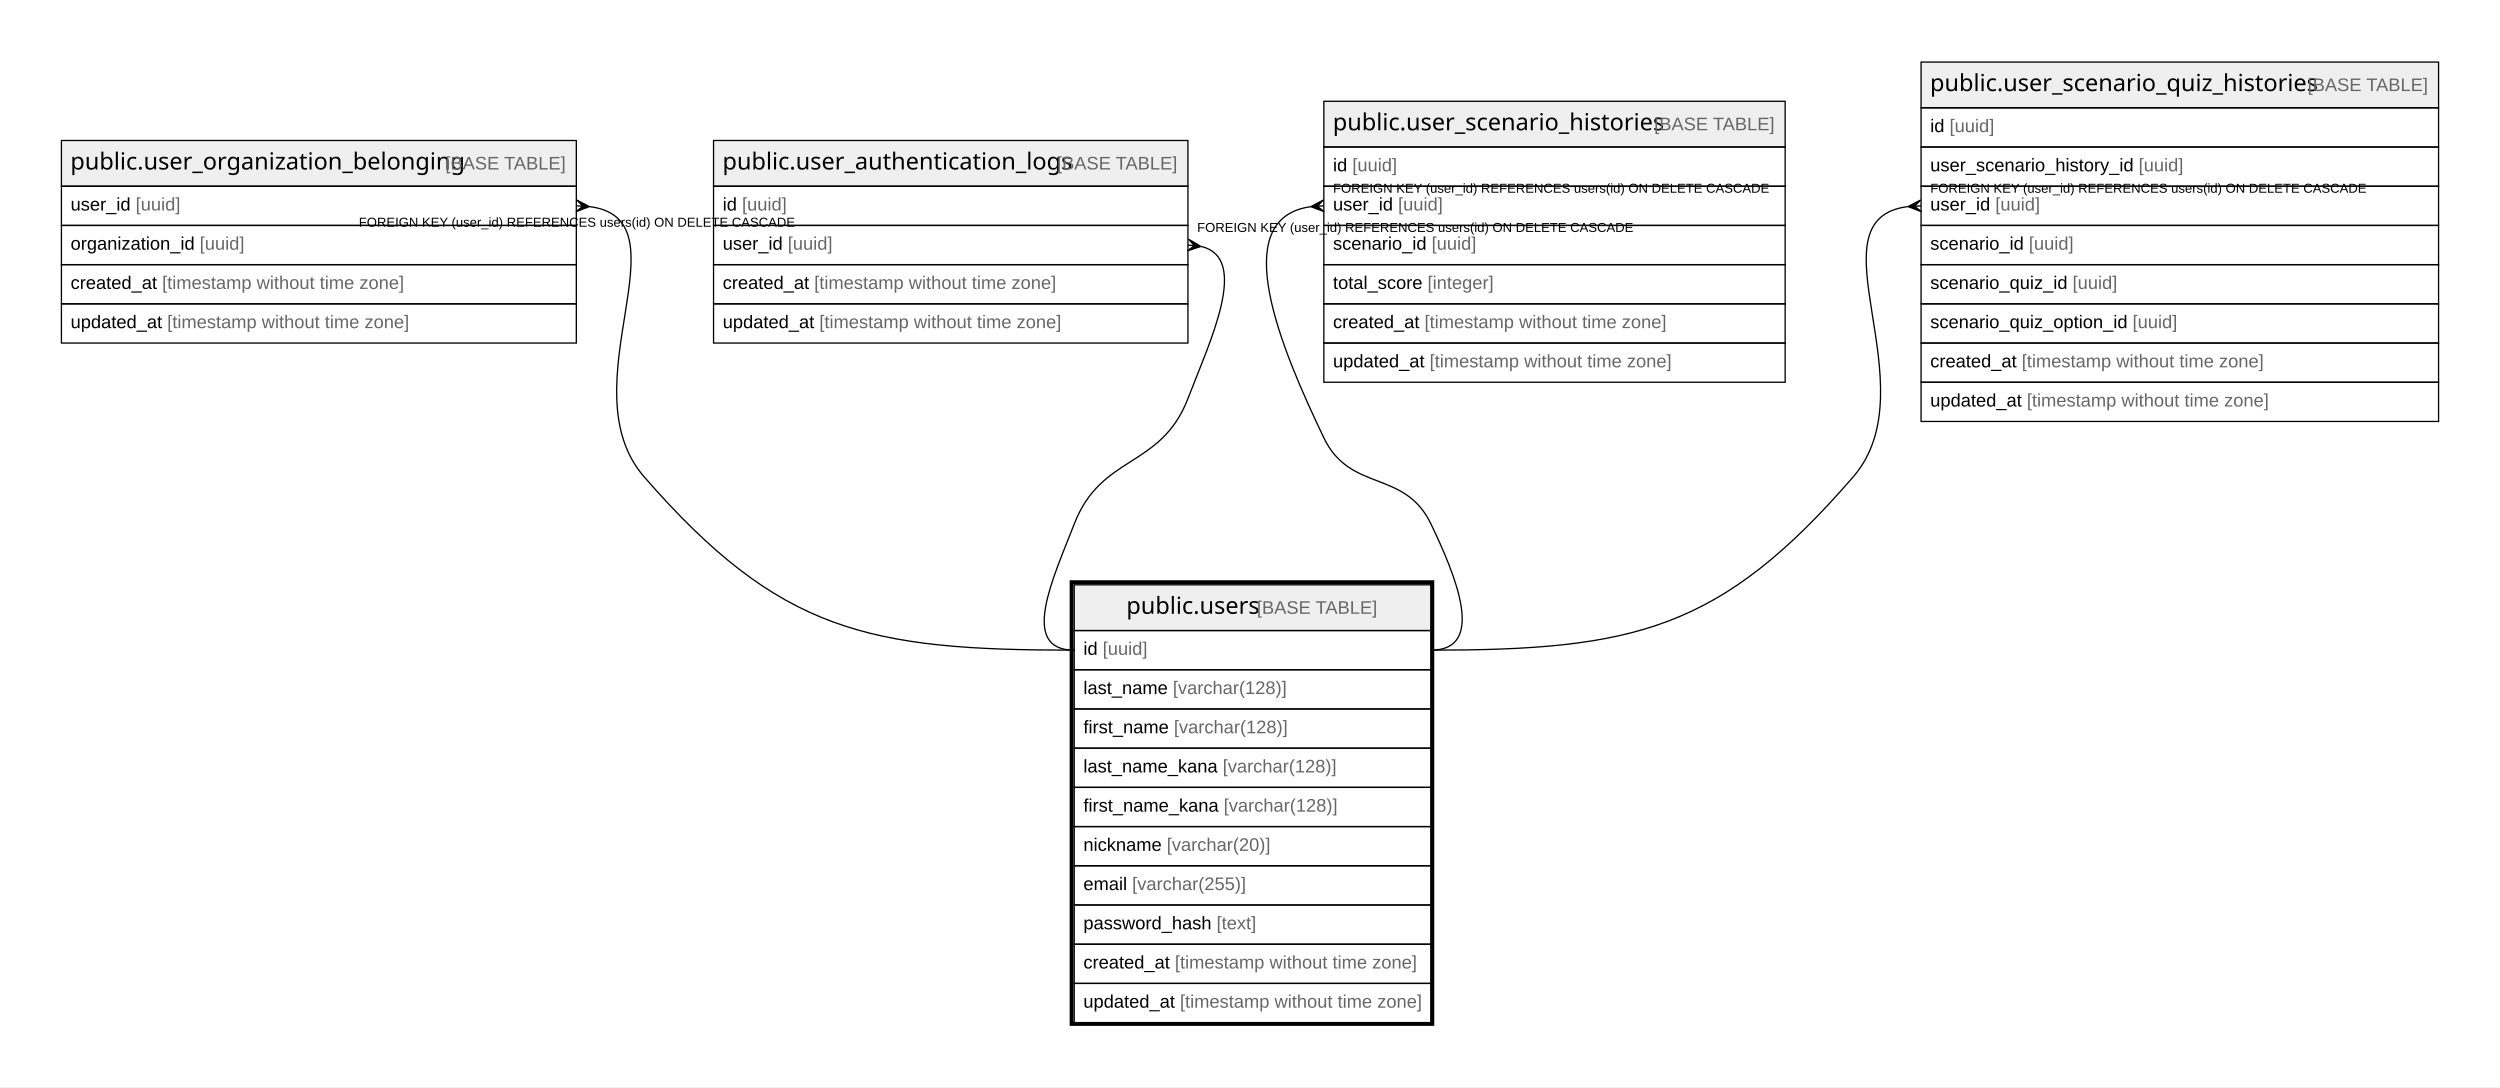
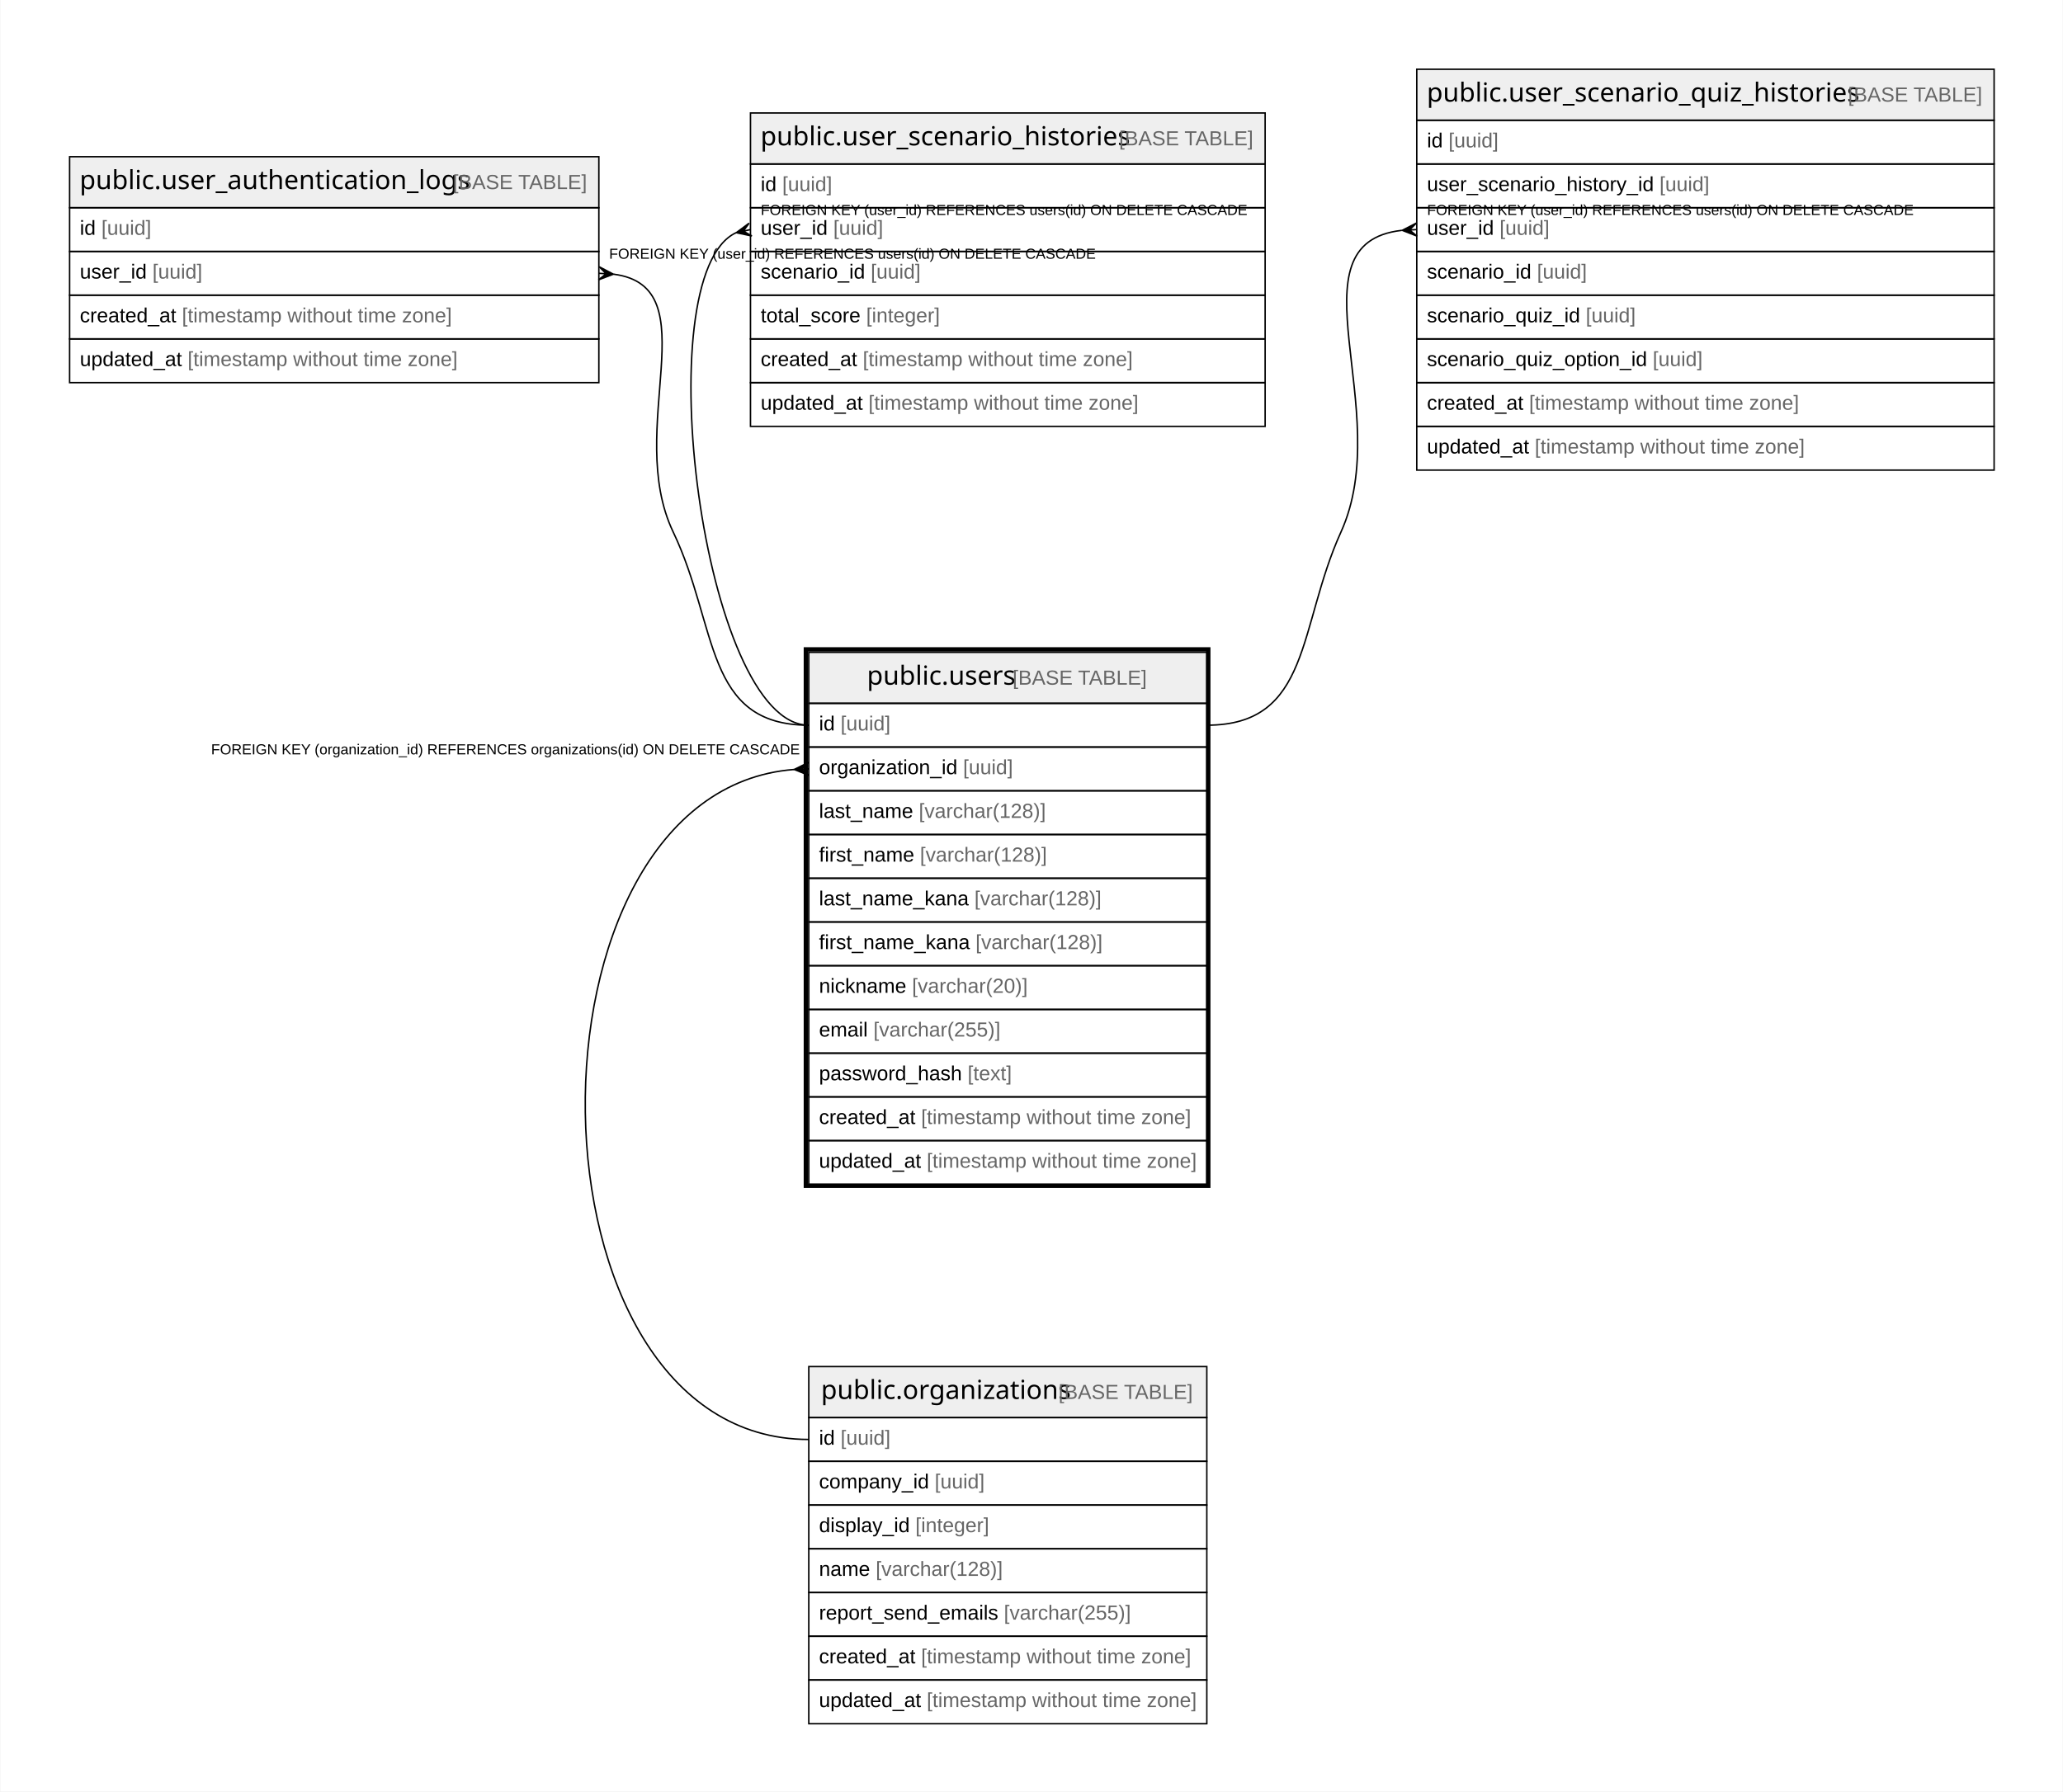
- <svg xmlns="http://www.w3.org/2000/svg" width="1913pt" height="832pt" viewBox="0.00 0.00 1913.00 832.00">
-   <g id="graph0" class="graph" transform="scale(1 1) rotate(0) translate(4 828)">
-     <polygon fill="#ffffff" stroke="transparent" points="-4,4 -4,-828 1909,-828 1909,4 -4,4" />
+ <svg xmlns="http://www.w3.org/2000/svg" width="1415pt" height="1229pt" viewBox="0.00 0.00 1414.50 1229.00">
+   <g id="graph0" class="graph" transform="scale(1 1) rotate(0) translate(4 1225)">
+     <polygon fill="#ffffff" stroke="transparent" points="-4,4 -4,-1225 1410.5,-1225 1410.5,4 -4,4" />
    <g id="node1" class="node">
-       <polygon fill="#efefef" stroke="transparent" points="818,-345.5 818,-380.5 1091,-380.5 1091,-345.5 818,-345.5" />
-       <polygon fill="none" stroke="#000000" points="818,-345.5 818,-380.5 1091,-380.5 1091,-345.5 818,-345.5" />
-       <text text-anchor="start" x="857.866" y="-358.3" font-family="Arial Bold" font-size="18.00" fill="#000000">public.users</text>
-       <text text-anchor="start" x="953.88" y="-358.3" font-family="Arial" font-size="14.00" fill="#000000"> </text>
-       <text text-anchor="start" x="957.771" y="-358.3" font-family="Arial" font-size="14.00" fill="#666666">[BASE TABLE]</text>
-       <polygon fill="none" stroke="#000000" points="818,-315.5 818,-345.5 1091,-345.5 1091,-315.5 818,-315.5" />
-       <text text-anchor="start" x="825" y="-326.9" font-family="Arial" font-size="14.00" fill="#000000">id </text>
-       <text text-anchor="start" x="839.78" y="-326.9" font-family="Arial" font-size="14.00" fill="#666666">[uuid]</text>
-       <polygon fill="none" stroke="#000000" points="818,-285.5 818,-315.5 1091,-315.5 1091,-285.5 818,-285.5" />
-       <text text-anchor="start" x="825" y="-296.9" font-family="Arial" font-size="14.00" fill="#000000">last_name </text>
-       <text text-anchor="start" x="893.461" y="-296.9" font-family="Arial" font-size="14.00" fill="#666666">[varchar(128)]</text>
-       <polygon fill="none" stroke="#000000" points="818,-255.5 818,-285.5 1091,-285.5 1091,-255.5 818,-255.5" />
-       <text text-anchor="start" x="825" y="-266.9" font-family="Arial" font-size="14.00" fill="#000000">first_name </text>
-       <text text-anchor="start" x="894.23" y="-266.9" font-family="Arial" font-size="14.00" fill="#666666">[varchar(128)]</text>
-       <polygon fill="none" stroke="#000000" points="818,-225.5 818,-255.5 1091,-255.5 1091,-225.5 818,-225.5" />
-       <text text-anchor="start" x="825" y="-236.9" font-family="Arial" font-size="14.00" fill="#000000">last_name_kana </text>
-       <text text-anchor="start" x="931.592" y="-236.9" font-family="Arial" font-size="14.00" fill="#666666">[varchar(128)]</text>
-       <polygon fill="none" stroke="#000000" points="818,-195.5 818,-225.5 1091,-225.5 1091,-195.5 818,-195.5" />
-       <text text-anchor="start" x="825" y="-206.9" font-family="Arial" font-size="14.00" fill="#000000">first_name_kana </text>
-       <text text-anchor="start" x="932.36" y="-206.9" font-family="Arial" font-size="14.00" fill="#666666">[varchar(128)]</text>
-       <polygon fill="none" stroke="#000000" points="818,-165.5 818,-195.5 1091,-195.5 1091,-165.5 818,-165.5" />
-       <text text-anchor="start" x="825" y="-176.9" font-family="Arial" font-size="14.00" fill="#000000">nickname </text>
-       <text text-anchor="start" x="888.788" y="-176.9" font-family="Arial" font-size="14.00" fill="#666666">[varchar(20)]</text>
-       <polygon fill="none" stroke="#000000" points="818,-135.5 818,-165.5 1091,-165.5 1091,-135.5 818,-135.5" />
-       <text text-anchor="start" x="825" y="-146.9" font-family="Arial" font-size="14.00" fill="#000000">email </text>
-       <text text-anchor="start" x="862.33" y="-146.9" font-family="Arial" font-size="14.00" fill="#666666">[varchar(255)]</text>
-       <polygon fill="none" stroke="#000000" points="818,-105.5 818,-135.5 1091,-135.5 1091,-105.5 818,-105.5" />
-       <text text-anchor="start" x="825" y="-116.9" font-family="Arial" font-size="14.00" fill="#000000">password_hash </text>
-       <text text-anchor="start" x="926.919" y="-116.9" font-family="Arial" font-size="14.00" fill="#666666">[text]</text>
-       <polygon fill="none" stroke="#000000" points="818,-75.5 818,-105.5 1091,-105.5 1091,-75.5 818,-75.5" />
-       <text text-anchor="start" x="825" y="-86.9" font-family="Arial" font-size="14.00" fill="#000000">created_at </text>
-       <text text-anchor="start" x="895.028" y="-86.9" font-family="Arial" font-size="14.00" fill="#666666">[timestamp without time zone]</text>
-       <polygon fill="none" stroke="#000000" points="818,-45.5 818,-75.5 1091,-75.5 1091,-45.5 818,-45.5" />
-       <text text-anchor="start" x="824.964" y="-56.9" font-family="Arial" font-size="14.00" fill="#000000">updated_at </text>
-       <text text-anchor="start" x="898.896" y="-56.9" font-family="Arial" font-size="14.00" fill="#666666">[timestamp without time zone]</text>
-       <polygon fill="none" stroke="#000000" stroke-width="3" points="816,-44.5 816,-382.5 1092,-382.5 1092,-44.5 816,-44.5" />
+       <polygon fill="#efefef" stroke="transparent" points="550.5,-742.5 550.5,-777.5 823.5,-777.5 823.5,-742.5 550.5,-742.5" />
+       <polygon fill="none" stroke="#000000" points="550.5,-742.5 550.5,-777.5 823.5,-777.5 823.5,-742.5 550.5,-742.5" />
+       <text text-anchor="start" x="590.366" y="-755.3" font-family="Arial Bold" font-size="18.00" fill="#000000">public.users</text>
+       <text text-anchor="start" x="686.38" y="-755.3" font-family="Arial" font-size="14.00" fill="#000000"> </text>
+       <text text-anchor="start" x="690.271" y="-755.3" font-family="Arial" font-size="14.00" fill="#666666">[BASE TABLE]</text>
+       <polygon fill="none" stroke="#000000" points="550.5,-712.5 550.5,-742.5 823.5,-742.5 823.5,-712.5 550.5,-712.5" />
+       <text text-anchor="start" x="557.5" y="-723.9" font-family="Arial" font-size="14.00" fill="#000000">id </text>
+       <text text-anchor="start" x="572.28" y="-723.9" font-family="Arial" font-size="14.00" fill="#666666">[uuid]</text>
+       <polygon fill="none" stroke="#000000" points="550.5,-682.5 550.5,-712.5 823.5,-712.5 823.5,-682.5 550.5,-682.5" />
+       <text text-anchor="start" x="557.5" y="-693.9" font-family="Arial" font-size="14.00" fill="#000000">organization_id </text>
+       <text text-anchor="start" x="656.305" y="-693.9" font-family="Arial" font-size="14.00" fill="#666666">[uuid]</text>
+       <polygon fill="none" stroke="#000000" points="550.5,-652.5 550.5,-682.5 823.5,-682.5 823.5,-652.5 550.5,-652.5" />
+       <text text-anchor="start" x="557.5" y="-663.9" font-family="Arial" font-size="14.00" fill="#000000">last_name </text>
+       <text text-anchor="start" x="625.961" y="-663.9" font-family="Arial" font-size="14.00" fill="#666666">[varchar(128)]</text>
+       <polygon fill="none" stroke="#000000" points="550.5,-622.5 550.5,-652.5 823.5,-652.5 823.5,-622.5 550.5,-622.5" />
+       <text text-anchor="start" x="557.5" y="-633.9" font-family="Arial" font-size="14.00" fill="#000000">first_name </text>
+       <text text-anchor="start" x="626.73" y="-633.9" font-family="Arial" font-size="14.00" fill="#666666">[varchar(128)]</text>
+       <polygon fill="none" stroke="#000000" points="550.5,-592.5 550.5,-622.5 823.5,-622.5 823.5,-592.5 550.5,-592.5" />
+       <text text-anchor="start" x="557.5" y="-603.9" font-family="Arial" font-size="14.00" fill="#000000">last_name_kana </text>
+       <text text-anchor="start" x="664.092" y="-603.9" font-family="Arial" font-size="14.00" fill="#666666">[varchar(128)]</text>
+       <polygon fill="none" stroke="#000000" points="550.5,-562.5 550.5,-592.5 823.5,-592.5 823.5,-562.5 550.5,-562.5" />
+       <text text-anchor="start" x="557.5" y="-573.9" font-family="Arial" font-size="14.00" fill="#000000">first_name_kana </text>
+       <text text-anchor="start" x="664.86" y="-573.9" font-family="Arial" font-size="14.00" fill="#666666">[varchar(128)]</text>
+       <polygon fill="none" stroke="#000000" points="550.5,-532.5 550.5,-562.5 823.5,-562.5 823.5,-532.5 550.5,-532.5" />
+       <text text-anchor="start" x="557.5" y="-543.9" font-family="Arial" font-size="14.00" fill="#000000">nickname </text>
+       <text text-anchor="start" x="621.288" y="-543.9" font-family="Arial" font-size="14.00" fill="#666666">[varchar(20)]</text>
+       <polygon fill="none" stroke="#000000" points="550.5,-502.5 550.5,-532.5 823.5,-532.5 823.5,-502.5 550.5,-502.5" />
+       <text text-anchor="start" x="557.5" y="-513.9" font-family="Arial" font-size="14.00" fill="#000000">email </text>
+       <text text-anchor="start" x="594.83" y="-513.9" font-family="Arial" font-size="14.00" fill="#666666">[varchar(255)]</text>
+       <polygon fill="none" stroke="#000000" points="550.5,-472.5 550.5,-502.5 823.5,-502.5 823.5,-472.5 550.5,-472.5" />
+       <text text-anchor="start" x="557.5" y="-483.9" font-family="Arial" font-size="14.00" fill="#000000">password_hash </text>
+       <text text-anchor="start" x="659.419" y="-483.9" font-family="Arial" font-size="14.00" fill="#666666">[text]</text>
+       <polygon fill="none" stroke="#000000" points="550.5,-442.5 550.5,-472.5 823.5,-472.5 823.5,-442.5 550.5,-442.5" />
+       <text text-anchor="start" x="557.5" y="-453.9" font-family="Arial" font-size="14.00" fill="#000000">created_at </text>
+       <text text-anchor="start" x="627.528" y="-453.9" font-family="Arial" font-size="14.00" fill="#666666">[timestamp without time zone]</text>
+       <polygon fill="none" stroke="#000000" points="550.5,-412.5 550.5,-442.5 823.5,-442.5 823.5,-412.5 550.5,-412.5" />
+       <text text-anchor="start" x="557.464" y="-423.9" font-family="Arial" font-size="14.00" fill="#000000">updated_at </text>
+       <text text-anchor="start" x="631.396" y="-423.9" font-family="Arial" font-size="14.00" fill="#666666">[timestamp without time zone]</text>
+       <polygon fill="none" stroke="#000000" stroke-width="3" points="548.5,-411.5 548.5,-779.5 824.5,-779.5 824.5,-411.5 548.5,-411.5" />
+     </g>
+     <g id="node5" class="node">
+       <polygon fill="#efefef" stroke="transparent" points="550.5,-252.5 550.5,-287.5 823.5,-287.5 823.5,-252.5 550.5,-252.5" />
+       <polygon fill="none" stroke="#000000" points="550.5,-252.5 550.5,-287.5 823.5,-287.5 823.5,-252.5 550.5,-252.5" />
+       <text text-anchor="start" x="558.855" y="-265.3" font-family="Arial Bold" font-size="18.00" fill="#000000">public.organizations</text>
+       <text text-anchor="start" x="717.891" y="-265.3" font-family="Arial" font-size="14.00" fill="#000000"> </text>
+       <text text-anchor="start" x="721.781" y="-265.3" font-family="Arial" font-size="14.00" fill="#666666">[BASE TABLE]</text>
+       <polygon fill="none" stroke="#000000" points="550.5,-222.5 550.5,-252.5 823.5,-252.5 823.5,-222.5 550.5,-222.5" />
+       <text text-anchor="start" x="557.5" y="-233.9" font-family="Arial" font-size="14.00" fill="#000000">id </text>
+       <text text-anchor="start" x="572.28" y="-233.9" font-family="Arial" font-size="14.00" fill="#666666">[uuid]</text>
+       <polygon fill="none" stroke="#000000" points="550.5,-192.5 550.5,-222.5 823.5,-222.5 823.5,-192.5 550.5,-192.5" />
+       <text text-anchor="start" x="557.5" y="-203.9" font-family="Arial" font-size="14.00" fill="#000000">company_id </text>
+       <text text-anchor="start" x="636.853" y="-203.9" font-family="Arial" font-size="14.00" fill="#666666">[uuid]</text>
+       <polygon fill="none" stroke="#000000" points="550.5,-162.5 550.5,-192.5 823.5,-192.5 823.5,-162.5 550.5,-162.5" />
+       <text text-anchor="start" x="557.5" y="-173.9" font-family="Arial" font-size="14.00" fill="#000000">display_id </text>
+       <text text-anchor="start" x="623.623" y="-173.9" font-family="Arial" font-size="14.00" fill="#666666">[integer]</text>
+       <polygon fill="none" stroke="#000000" points="550.5,-132.5 550.5,-162.5 823.5,-162.5 823.5,-132.5 550.5,-132.5" />
+       <text text-anchor="start" x="557.5" y="-143.9" font-family="Arial" font-size="14.00" fill="#000000">name </text>
+       <text text-anchor="start" x="596.399" y="-143.9" font-family="Arial" font-size="14.00" fill="#666666">[varchar(128)]</text>
+       <polygon fill="none" stroke="#000000" points="550.5,-102.5 550.5,-132.5 823.5,-132.5 823.5,-102.5 550.5,-102.5" />
+       <text text-anchor="start" x="557.5" y="-113.9" font-family="Arial" font-size="14.00" fill="#000000">report_send_emails </text>
+       <text text-anchor="start" x="684.302" y="-113.9" font-family="Arial" font-size="14.00" fill="#666666">[varchar(255)]</text>
+       <polygon fill="none" stroke="#000000" points="550.5,-72.5 550.5,-102.5 823.5,-102.5 823.5,-72.5 550.5,-72.5" />
+       <text text-anchor="start" x="557.5" y="-83.9" font-family="Arial" font-size="14.00" fill="#000000">created_at </text>
+       <text text-anchor="start" x="627.528" y="-83.9" font-family="Arial" font-size="14.00" fill="#666666">[timestamp without time zone]</text>
+       <polygon fill="none" stroke="#000000" points="550.5,-42.5 550.5,-72.5 823.5,-72.5 823.5,-42.5 550.5,-42.5" />
+       <text text-anchor="start" x="557.464" y="-53.9" font-family="Arial" font-size="14.00" fill="#000000">updated_at </text>
+       <text text-anchor="start" x="631.396" y="-53.9" font-family="Arial" font-size="14.00" fill="#666666">[timestamp without time zone]</text>
+     </g>
+     <g id="edge4" class="edge">
+       <path fill="none" stroke="#000000" d="M540.487,-697.124C346.112,-682.353 349.45,-237.5 550.5,-237.5" />
+       <polygon fill="#000000" stroke="#000000" points="540.507,-697.125 550.331,-701.997 545.504,-697.312 550.5,-697.5 550.5,-697.5 550.5,-697.5 545.504,-697.312 550.669,-693.003 540.507,-697.125 540.507,-697.125" />
+       <text text-anchor="start" x="140.542" y="-707.5" font-family="Arial" font-size="10.00" fill="#000000">FOREIGN KEY (organization_id) REFERENCES organizations(id) ON DELETE CASCADE</text>
    </g>
    <g id="node2" class="node">
-       <polygon fill="#efefef" stroke="transparent" points="43,-685.5 43,-720.5 437,-720.5 437,-685.5 43,-685.5" />
-       <polygon fill="none" stroke="#000000" points="43,-685.5 43,-720.5 437,-720.5 437,-685.5 43,-685.5" />
-       <text text-anchor="start" x="49.831" y="-698.3" font-family="Arial Bold" font-size="18.00" fill="#000000">public.user_organization_belonging</text>
-       <text text-anchor="start" x="332.915" y="-698.3" font-family="Arial" font-size="14.00" fill="#000000"> </text>
-       <text text-anchor="start" x="336.806" y="-698.3" font-family="Arial" font-size="14.00" fill="#666666">[BASE TABLE]</text>
-       <polygon fill="none" stroke="#000000" points="43,-655.5 43,-685.5 437,-685.5 437,-655.5 43,-655.5" />
-       <text text-anchor="start" x="50" y="-666.9" font-family="Arial" font-size="14.00" fill="#000000">user_id </text>
-       <text text-anchor="start" x="99.788" y="-666.9" font-family="Arial" font-size="14.00" fill="#666666">[uuid]</text>
-       <polygon fill="none" stroke="#000000" points="43,-625.5 43,-655.5 437,-655.5 437,-625.5 43,-625.5" />
-       <text text-anchor="start" x="50" y="-636.9" font-family="Arial" font-size="14.00" fill="#000000">organization_id </text>
-       <text text-anchor="start" x="148.805" y="-636.9" font-family="Arial" font-size="14.00" fill="#666666">[uuid]</text>
-       <polygon fill="none" stroke="#000000" points="43,-595.5 43,-625.5 437,-625.5 437,-595.5 43,-595.5" />
-       <text text-anchor="start" x="50" y="-606.9" font-family="Arial" font-size="14.00" fill="#000000">created_at </text>
-       <text text-anchor="start" x="120.028" y="-606.9" font-family="Arial" font-size="14.00" fill="#666666">[timestamp without time zone]</text>
-       <polygon fill="none" stroke="#000000" points="43,-565.5 43,-595.5 437,-595.5 437,-565.5 43,-565.5" />
-       <text text-anchor="start" x="50" y="-576.9" font-family="Arial" font-size="14.00" fill="#000000">updated_at </text>
-       <text text-anchor="start" x="123.933" y="-576.9" font-family="Arial" font-size="14.00" fill="#666666">[timestamp without time zone]</text>
+       <polygon fill="#efefef" stroke="transparent" points="43.5,-1082.5 43.5,-1117.5 406.5,-1117.5 406.5,-1082.5 43.5,-1082.5" />
+       <polygon fill="none" stroke="#000000" points="43.5,-1082.5 43.5,-1117.5 406.5,-1117.5 406.5,-1082.5 43.5,-1082.5" />
+       <text text-anchor="start" x="50.334" y="-1095.3" font-family="Arial Bold" font-size="18.00" fill="#000000">public.user_authentication_logs</text>
+       <text text-anchor="start" x="302.412" y="-1095.3" font-family="Arial" font-size="14.00" fill="#000000"> </text>
+       <text text-anchor="start" x="306.302" y="-1095.3" font-family="Arial" font-size="14.00" fill="#666666">[BASE TABLE]</text>
+       <polygon fill="none" stroke="#000000" points="43.5,-1052.5 43.5,-1082.5 406.5,-1082.5 406.5,-1052.5 43.5,-1052.5" />
+       <text text-anchor="start" x="50.5" y="-1063.9" font-family="Arial" font-size="14.00" fill="#000000">id </text>
+       <text text-anchor="start" x="65.28" y="-1063.9" font-family="Arial" font-size="14.00" fill="#666666">[uuid]</text>
+       <polygon fill="none" stroke="#000000" points="43.5,-1022.5 43.5,-1052.5 406.5,-1052.5 406.5,-1022.5 43.5,-1022.5" />
+       <text text-anchor="start" x="50.5" y="-1033.9" font-family="Arial" font-size="14.00" fill="#000000">user_id </text>
+       <text text-anchor="start" x="100.288" y="-1033.9" font-family="Arial" font-size="14.00" fill="#666666">[uuid]</text>
+       <polygon fill="none" stroke="#000000" points="43.5,-992.5 43.5,-1022.5 406.5,-1022.5 406.5,-992.5 43.5,-992.5" />
+       <text text-anchor="start" x="50.5" y="-1003.9" font-family="Arial" font-size="14.00" fill="#000000">created_at </text>
+       <text text-anchor="start" x="120.528" y="-1003.9" font-family="Arial" font-size="14.00" fill="#666666">[timestamp without time zone]</text>
+       <polygon fill="none" stroke="#000000" points="43.5,-962.5 43.5,-992.5 406.5,-992.5 406.5,-962.5 43.5,-962.5" />
+       <text text-anchor="start" x="50.5" y="-973.9" font-family="Arial" font-size="14.00" fill="#000000">updated_at </text>
+       <text text-anchor="start" x="124.433" y="-973.9" font-family="Arial" font-size="14.00" fill="#666666">[timestamp without time zone]</text>
    </g>
    <g id="edge1" class="edge">
-       <path fill="none" stroke="#000000" d="M447.245,-669.89C524.086,-659.987 428.983,-531.881 489,-463 592.555,-344.151 660.365,-330.5 818,-330.5" />
-       <polygon fill="#000000" stroke="#000000" points="446.982,-669.906 436.733,-666.008 441.991,-670.203 437,-670.5 437,-670.5 437,-670.5 441.991,-670.203 437.267,-674.992 446.982,-669.906 446.982,-669.906" />
-       <text text-anchor="start" x="270.553" y="-654.5" font-family="Arial" font-size="10.00" fill="#000000">FOREIGN KEY (user_id) REFERENCES users(id) ON DELETE CASCADE</text>
+       <path fill="none" stroke="#000000" d="M416.685,-1036.886C482.813,-1028.265 423.692,-930.729 457.5,-860 488.528,-795.088 478.553,-727.5 550.5,-727.5" />
+       <polygon fill="#000000" stroke="#000000" points="416.482,-1036.898 406.229,-1033.008 411.491,-1037.199 406.5,-1037.5 406.5,-1037.5 406.5,-1037.5 411.491,-1037.199 406.771,-1041.992 416.482,-1036.898 416.482,-1036.898" />
+       <text text-anchor="start" x="413.553" y="-1047.5" font-family="Arial" font-size="10.00" fill="#000000">FOREIGN KEY (user_id) REFERENCES users(id) ON DELETE CASCADE</text>
    </g>
    <g id="node3" class="node">
-       <polygon fill="#efefef" stroke="transparent" points="542,-685.5 542,-720.5 905,-720.5 905,-685.5 542,-685.5" />
-       <polygon fill="none" stroke="#000000" points="542,-685.5 542,-720.5 905,-720.5 905,-685.5 542,-685.5" />
-       <text text-anchor="start" x="548.834" y="-698.3" font-family="Arial Bold" font-size="18.00" fill="#000000">public.user_authentication_logs</text>
-       <text text-anchor="start" x="800.912" y="-698.3" font-family="Arial" font-size="14.00" fill="#000000"> </text>
-       <text text-anchor="start" x="804.802" y="-698.3" font-family="Arial" font-size="14.00" fill="#666666">[BASE TABLE]</text>
-       <polygon fill="none" stroke="#000000" points="542,-655.5 542,-685.5 905,-685.5 905,-655.5 542,-655.5" />
-       <text text-anchor="start" x="549" y="-666.9" font-family="Arial" font-size="14.00" fill="#000000">id </text>
-       <text text-anchor="start" x="563.78" y="-666.9" font-family="Arial" font-size="14.00" fill="#666666">[uuid]</text>
-       <polygon fill="none" stroke="#000000" points="542,-625.5 542,-655.5 905,-655.5 905,-625.5 542,-625.5" />
-       <text text-anchor="start" x="549" y="-636.9" font-family="Arial" font-size="14.00" fill="#000000">user_id </text>
-       <text text-anchor="start" x="598.788" y="-636.9" font-family="Arial" font-size="14.00" fill="#666666">[uuid]</text>
-       <polygon fill="none" stroke="#000000" points="542,-595.5 542,-625.5 905,-625.5 905,-595.5 542,-595.5" />
-       <text text-anchor="start" x="549" y="-606.9" font-family="Arial" font-size="14.00" fill="#000000">created_at </text>
-       <text text-anchor="start" x="619.028" y="-606.9" font-family="Arial" font-size="14.00" fill="#666666">[timestamp without time zone]</text>
-       <polygon fill="none" stroke="#000000" points="542,-565.5 542,-595.5 905,-595.5 905,-565.5 542,-565.5" />
-       <text text-anchor="start" x="549" y="-576.9" font-family="Arial" font-size="14.00" fill="#000000">updated_at </text>
-       <text text-anchor="start" x="622.933" y="-576.9" font-family="Arial" font-size="14.00" fill="#666666">[timestamp without time zone]</text>
+       <polygon fill="#efefef" stroke="transparent" points="510.5,-1112.5 510.5,-1147.5 863.5,-1147.5 863.5,-1112.5 510.5,-1112.5" />
+       <polygon fill="none" stroke="#000000" points="510.5,-1112.5 510.5,-1147.5 863.5,-1147.5 863.5,-1112.5 510.5,-1112.5" />
+       <text text-anchor="start" x="517.354" y="-1125.3" font-family="Arial Bold" font-size="18.00" fill="#000000">public.user_scenario_histories</text>
+       <text text-anchor="start" x="759.393" y="-1125.3" font-family="Arial" font-size="14.00" fill="#000000"> </text>
+       <text text-anchor="start" x="763.283" y="-1125.3" font-family="Arial" font-size="14.00" fill="#666666">[BASE TABLE]</text>
+       <polygon fill="none" stroke="#000000" points="510.5,-1082.5 510.5,-1112.5 863.5,-1112.5 863.5,-1082.5 510.5,-1082.5" />
+       <text text-anchor="start" x="517.5" y="-1093.9" font-family="Arial" font-size="14.00" fill="#000000">id </text>
+       <text text-anchor="start" x="532.28" y="-1093.9" font-family="Arial" font-size="14.00" fill="#666666">[uuid]</text>
+       <polygon fill="none" stroke="#000000" points="510.5,-1052.5 510.5,-1082.5 863.5,-1082.5 863.5,-1052.5 510.5,-1052.5" />
+       <text text-anchor="start" x="517.5" y="-1063.9" font-family="Arial" font-size="14.00" fill="#000000">user_id </text>
+       <text text-anchor="start" x="567.288" y="-1063.9" font-family="Arial" font-size="14.00" fill="#666666">[uuid]</text>
+       <polygon fill="none" stroke="#000000" points="510.5,-1022.5 510.5,-1052.5 863.5,-1052.5 863.5,-1022.5 510.5,-1022.5" />
+       <text text-anchor="start" x="517.5" y="-1033.9" font-family="Arial" font-size="14.00" fill="#000000">scenario_id </text>
+       <text text-anchor="start" x="592.96" y="-1033.9" font-family="Arial" font-size="14.00" fill="#666666">[uuid]</text>
+       <polygon fill="none" stroke="#000000" points="510.5,-992.5 510.5,-1022.5 863.5,-1022.5 863.5,-992.5 510.5,-992.5" />
+       <text text-anchor="start" x="517.5" y="-1003.9" font-family="Arial" font-size="14.00" fill="#000000">total_score </text>
+       <text text-anchor="start" x="589.852" y="-1003.9" font-family="Arial" font-size="14.00" fill="#666666">[integer]</text>
+       <polygon fill="none" stroke="#000000" points="510.5,-962.5 510.5,-992.5 863.5,-992.5 863.5,-962.5 510.5,-962.5" />
+       <text text-anchor="start" x="517.5" y="-973.9" font-family="Arial" font-size="14.00" fill="#000000">created_at </text>
+       <text text-anchor="start" x="587.528" y="-973.9" font-family="Arial" font-size="14.00" fill="#666666">[timestamp without time zone]</text>
+       <polygon fill="none" stroke="#000000" points="510.5,-932.5 510.5,-962.5 863.5,-962.5 863.5,-932.5 510.5,-932.5" />
+       <text text-anchor="start" x="517.5" y="-943.9" font-family="Arial" font-size="14.00" fill="#000000">updated_at </text>
+       <text text-anchor="start" x="591.433" y="-943.9" font-family="Arial" font-size="14.00" fill="#666666">[timestamp without time zone]</text>
    </g>
    <g id="edge2" class="edge">
-       <path fill="none" stroke="#000000" d="M915.253,-639.4C952.341,-630.401 922.398,-568.107 905,-523 884.278,-469.277 838.722,-480.723 818,-427 802.566,-386.985 775.111,-330.5 818,-330.5" />
-       <polygon fill="#000000" stroke="#000000" points="914.943,-639.433 904.52,-636.026 909.971,-639.966 905,-640.5 905,-640.5 905,-640.5 909.971,-639.966 905.48,-644.974 914.943,-639.433 914.943,-639.433" />
-       <text text-anchor="start" x="912.053" y="-650.5" font-family="Arial" font-size="10.00" fill="#000000">FOREIGN KEY (user_id) REFERENCES users(id) ON DELETE CASCADE</text>
+       <path fill="none" stroke="#000000" d="M500.559,-1065.329C438.253,-1036.372 477.99,-727.5 550.5,-727.5" />
+       <polygon fill="#000000" stroke="#000000" points="500.73,-1065.366 509.54,-1071.896 505.615,-1066.433 510.5,-1067.5 510.5,-1067.5 510.5,-1067.5 505.615,-1066.433 511.46,-1063.104 500.73,-1065.366 500.73,-1065.366" />
+       <text text-anchor="start" x="517.553" y="-1077.5" font-family="Arial" font-size="10.00" fill="#000000">FOREIGN KEY (user_id) REFERENCES users(id) ON DELETE CASCADE</text>
    </g>
    <g id="node4" class="node">
-       <polygon fill="#efefef" stroke="transparent" points="1009,-715.5 1009,-750.5 1362,-750.5 1362,-715.5 1009,-715.5" />
-       <polygon fill="none" stroke="#000000" points="1009,-715.5 1009,-750.5 1362,-750.5 1362,-715.5 1009,-715.5" />
-       <text text-anchor="start" x="1015.854" y="-728.3" font-family="Arial Bold" font-size="18.00" fill="#000000">public.user_scenario_histories</text>
-       <text text-anchor="start" x="1257.892" y="-728.3" font-family="Arial" font-size="14.00" fill="#000000"> </text>
-       <text text-anchor="start" x="1261.783" y="-728.3" font-family="Arial" font-size="14.00" fill="#666666">[BASE TABLE]</text>
-       <polygon fill="none" stroke="#000000" points="1009,-685.5 1009,-715.5 1362,-715.5 1362,-685.5 1009,-685.5" />
-       <text text-anchor="start" x="1016" y="-696.9" font-family="Arial" font-size="14.00" fill="#000000">id </text>
-       <text text-anchor="start" x="1030.78" y="-696.9" font-family="Arial" font-size="14.00" fill="#666666">[uuid]</text>
-       <polygon fill="none" stroke="#000000" points="1009,-655.5 1009,-685.5 1362,-685.5 1362,-655.5 1009,-655.5" />
-       <text text-anchor="start" x="1016" y="-666.9" font-family="Arial" font-size="14.00" fill="#000000">user_id </text>
-       <text text-anchor="start" x="1065.788" y="-666.9" font-family="Arial" font-size="14.00" fill="#666666">[uuid]</text>
-       <polygon fill="none" stroke="#000000" points="1009,-625.5 1009,-655.5 1362,-655.5 1362,-625.5 1009,-625.5" />
-       <text text-anchor="start" x="1016" y="-636.9" font-family="Arial" font-size="14.00" fill="#000000">scenario_id </text>
-       <text text-anchor="start" x="1091.46" y="-636.9" font-family="Arial" font-size="14.00" fill="#666666">[uuid]</text>
-       <polygon fill="none" stroke="#000000" points="1009,-595.5 1009,-625.5 1362,-625.5 1362,-595.5 1009,-595.5" />
-       <text text-anchor="start" x="1016" y="-606.9" font-family="Arial" font-size="14.00" fill="#000000">total_score </text>
-       <text text-anchor="start" x="1088.352" y="-606.9" font-family="Arial" font-size="14.00" fill="#666666">[integer]</text>
-       <polygon fill="none" stroke="#000000" points="1009,-565.5 1009,-595.5 1362,-595.5 1362,-565.5 1009,-565.5" />
-       <text text-anchor="start" x="1016" y="-576.9" font-family="Arial" font-size="14.00" fill="#000000">created_at </text>
-       <text text-anchor="start" x="1086.028" y="-576.9" font-family="Arial" font-size="14.00" fill="#666666">[timestamp without time zone]</text>
-       <polygon fill="none" stroke="#000000" points="1009,-535.5 1009,-565.5 1362,-565.5 1362,-535.5 1009,-535.5" />
-       <text text-anchor="start" x="1016" y="-546.9" font-family="Arial" font-size="14.00" fill="#000000">updated_at </text>
-       <text text-anchor="start" x="1089.933" y="-546.9" font-family="Arial" font-size="14.00" fill="#666666">[timestamp without time zone]</text>
+       <polygon fill="#efefef" stroke="transparent" points="967.5,-1142.5 967.5,-1177.5 1363.5,-1177.5 1363.5,-1142.5 967.5,-1142.5" />
+       <polygon fill="none" stroke="#000000" points="967.5,-1142.5 967.5,-1177.5 1363.5,-1177.5 1363.5,-1142.5 967.5,-1142.5" />
+       <text text-anchor="start" x="974.347" y="-1155.3" font-family="Arial Bold" font-size="18.00" fill="#000000">public.user_scenario_quiz_histories</text>
+       <text text-anchor="start" x="1259.399" y="-1155.3" font-family="Arial" font-size="14.00" fill="#000000"> </text>
+       <text text-anchor="start" x="1263.29" y="-1155.3" font-family="Arial" font-size="14.00" fill="#666666">[BASE TABLE]</text>
+       <polygon fill="none" stroke="#000000" points="967.5,-1112.5 967.5,-1142.5 1363.5,-1142.5 1363.5,-1112.5 967.5,-1112.5" />
+       <text text-anchor="start" x="974.5" y="-1123.9" font-family="Arial" font-size="14.00" fill="#000000">id </text>
+       <text text-anchor="start" x="989.28" y="-1123.9" font-family="Arial" font-size="14.00" fill="#666666">[uuid]</text>
+       <polygon fill="none" stroke="#000000" points="967.5,-1082.5 967.5,-1112.5 1363.5,-1112.5 1363.5,-1082.5 967.5,-1082.5" />
+       <text text-anchor="start" x="974.5" y="-1093.9" font-family="Arial" font-size="14.00" fill="#000000">user_scenario_history_id </text>
+       <text text-anchor="start" x="1133.974" y="-1093.9" font-family="Arial" font-size="14.00" fill="#666666">[uuid]</text>
+       <polygon fill="none" stroke="#000000" points="967.5,-1052.5 967.5,-1082.5 1363.5,-1082.5 1363.5,-1052.5 967.5,-1052.5" />
+       <text text-anchor="start" x="974.5" y="-1063.9" font-family="Arial" font-size="14.00" fill="#000000">user_id </text>
+       <text text-anchor="start" x="1024.288" y="-1063.9" font-family="Arial" font-size="14.00" fill="#666666">[uuid]</text>
+       <polygon fill="none" stroke="#000000" points="967.5,-1022.5 967.5,-1052.5 1363.5,-1052.5 1363.5,-1022.5 967.5,-1022.5" />
+       <text text-anchor="start" x="974.5" y="-1033.9" font-family="Arial" font-size="14.00" fill="#000000">scenario_id </text>
+       <text text-anchor="start" x="1049.96" y="-1033.9" font-family="Arial" font-size="14.00" fill="#666666">[uuid]</text>
+       <polygon fill="none" stroke="#000000" points="967.5,-992.5 967.5,-1022.5 1363.5,-1022.5 1363.5,-992.5 967.5,-992.5" />
+       <text text-anchor="start" x="974.5" y="-1003.9" font-family="Arial" font-size="14.00" fill="#000000">scenario_quiz_id </text>
+       <text text-anchor="start" x="1083.414" y="-1003.9" font-family="Arial" font-size="14.00" fill="#666666">[uuid]</text>
+       <polygon fill="none" stroke="#000000" points="967.5,-962.5 967.5,-992.5 1363.5,-992.5 1363.5,-962.5 967.5,-962.5" />
+       <text text-anchor="start" x="974.5" y="-973.9" font-family="Arial" font-size="14.00" fill="#000000">scenario_quiz_option_id </text>
+       <text text-anchor="start" x="1129.325" y="-973.9" font-family="Arial" font-size="14.00" fill="#666666">[uuid]</text>
+       <polygon fill="none" stroke="#000000" points="967.5,-932.5 967.5,-962.5 1363.5,-962.5 1363.5,-932.5 967.5,-932.5" />
+       <text text-anchor="start" x="974.5" y="-943.9" font-family="Arial" font-size="14.00" fill="#000000">created_at </text>
+       <text text-anchor="start" x="1044.528" y="-943.9" font-family="Arial" font-size="14.00" fill="#666666">[timestamp without time zone]</text>
+       <polygon fill="none" stroke="#000000" points="967.5,-902.5 967.5,-932.5 1363.5,-932.5 1363.5,-902.5 967.5,-902.5" />
+       <text text-anchor="start" x="974.5" y="-913.9" font-family="Arial" font-size="14.00" fill="#000000">updated_at </text>
+       <text text-anchor="start" x="1048.433" y="-913.9" font-family="Arial" font-size="14.00" fill="#666666">[timestamp without time zone]</text>
    </g>
    <g id="edge3" class="edge">
-       <path fill="none" stroke="#000000" d="M998.708,-669.814C934.289,-660.607 976.529,-560.818 1009,-493 1029.203,-450.804 1070.797,-469.196 1091,-427 1109.522,-388.317 1133.889,-330.5 1091,-330.5" />
-       <polygon fill="#000000" stroke="#000000" points="999.022,-669.834 1008.701,-674.99 1004.011,-670.167 1009,-670.5 1009,-670.5 1009,-670.5 1004.011,-670.167 1009.299,-666.01 999.022,-669.834 999.022,-669.834" />
-       <text text-anchor="start" x="1016.053" y="-680.5" font-family="Arial" font-size="10.00" fill="#000000">FOREIGN KEY (user_id) REFERENCES users(id) ON DELETE CASCADE</text>
-     </g>
-     <g id="node5" class="node">
-       <polygon fill="#efefef" stroke="transparent" points="1466,-745.5 1466,-780.5 1862,-780.5 1862,-745.5 1466,-745.5" />
-       <polygon fill="none" stroke="#000000" points="1466,-745.5 1466,-780.5 1862,-780.5 1862,-745.5 1466,-745.5" />
-       <text text-anchor="start" x="1472.847" y="-758.3" font-family="Arial Bold" font-size="18.00" fill="#000000">public.user_scenario_quiz_histories</text>
-       <text text-anchor="start" x="1757.899" y="-758.3" font-family="Arial" font-size="14.00" fill="#000000"> </text>
-       <text text-anchor="start" x="1761.79" y="-758.3" font-family="Arial" font-size="14.00" fill="#666666">[BASE TABLE]</text>
-       <polygon fill="none" stroke="#000000" points="1466,-715.5 1466,-745.5 1862,-745.5 1862,-715.5 1466,-715.5" />
-       <text text-anchor="start" x="1473" y="-726.9" font-family="Arial" font-size="14.00" fill="#000000">id </text>
-       <text text-anchor="start" x="1487.78" y="-726.9" font-family="Arial" font-size="14.00" fill="#666666">[uuid]</text>
-       <polygon fill="none" stroke="#000000" points="1466,-685.5 1466,-715.5 1862,-715.5 1862,-685.5 1466,-685.5" />
-       <text text-anchor="start" x="1473" y="-696.9" font-family="Arial" font-size="14.00" fill="#000000">user_scenario_history_id </text>
-       <text text-anchor="start" x="1632.474" y="-696.9" font-family="Arial" font-size="14.00" fill="#666666">[uuid]</text>
-       <polygon fill="none" stroke="#000000" points="1466,-655.5 1466,-685.5 1862,-685.5 1862,-655.5 1466,-655.5" />
-       <text text-anchor="start" x="1473" y="-666.9" font-family="Arial" font-size="14.00" fill="#000000">user_id </text>
-       <text text-anchor="start" x="1522.788" y="-666.9" font-family="Arial" font-size="14.00" fill="#666666">[uuid]</text>
-       <polygon fill="none" stroke="#000000" points="1466,-625.5 1466,-655.5 1862,-655.5 1862,-625.5 1466,-625.5" />
-       <text text-anchor="start" x="1473" y="-636.9" font-family="Arial" font-size="14.00" fill="#000000">scenario_id </text>
-       <text text-anchor="start" x="1548.46" y="-636.9" font-family="Arial" font-size="14.00" fill="#666666">[uuid]</text>
-       <polygon fill="none" stroke="#000000" points="1466,-595.5 1466,-625.5 1862,-625.5 1862,-595.5 1466,-595.5" />
-       <text text-anchor="start" x="1473" y="-606.9" font-family="Arial" font-size="14.00" fill="#000000">scenario_quiz_id </text>
-       <text text-anchor="start" x="1581.914" y="-606.9" font-family="Arial" font-size="14.00" fill="#666666">[uuid]</text>
-       <polygon fill="none" stroke="#000000" points="1466,-565.5 1466,-595.5 1862,-595.5 1862,-565.5 1466,-565.5" />
-       <text text-anchor="start" x="1473" y="-576.9" font-family="Arial" font-size="14.00" fill="#000000">scenario_quiz_option_id </text>
-       <text text-anchor="start" x="1627.825" y="-576.9" font-family="Arial" font-size="14.00" fill="#666666">[uuid]</text>
-       <polygon fill="none" stroke="#000000" points="1466,-535.5 1466,-565.5 1862,-565.5 1862,-535.5 1466,-535.5" />
-       <text text-anchor="start" x="1473" y="-546.9" font-family="Arial" font-size="14.00" fill="#000000">created_at </text>
-       <text text-anchor="start" x="1543.028" y="-546.9" font-family="Arial" font-size="14.00" fill="#666666">[timestamp without time zone]</text>
-       <polygon fill="none" stroke="#000000" points="1466,-505.5 1466,-535.5 1862,-535.5 1862,-505.5 1466,-505.5" />
-       <text text-anchor="start" x="1473" y="-516.9" font-family="Arial" font-size="14.00" fill="#000000">updated_at </text>
-       <text text-anchor="start" x="1546.933" y="-516.9" font-family="Arial" font-size="14.00" fill="#666666">[timestamp without time zone]</text>
-     </g>
-     <g id="edge4" class="edge">
-       <path fill="none" stroke="#000000" d="M1455.754,-669.891C1378.897,-660.002 1473.796,-532.073 1414,-463 1312.444,-345.687 1246.165,-330.5 1091,-330.5" />
-       <polygon fill="#000000" stroke="#000000" points="1456.018,-669.907 1465.733,-674.992 1461.009,-670.203 1466,-670.5 1466,-670.5 1466,-670.5 1461.009,-670.203 1466.267,-666.008 1456.018,-669.907 1456.018,-669.907" />
-       <text text-anchor="start" x="1473.053" y="-680.5" font-family="Arial" font-size="10.00" fill="#000000">FOREIGN KEY (user_id) REFERENCES users(id) ON DELETE CASCADE</text>
+       <path fill="none" stroke="#000000" d="M957.153,-1066.956C878.676,-1058.105 953.272,-943.186 915.5,-860 885.859,-794.722 895.192,-727.5 823.5,-727.5" />
+       <polygon fill="#000000" stroke="#000000" points="957.514,-1066.975 967.264,-1071.994 962.507,-1067.237 967.5,-1067.5 967.5,-1067.5 967.5,-1067.5 962.507,-1067.237 967.736,-1063.006 957.514,-1066.975 957.514,-1066.975" />
+       <text text-anchor="start" x="974.553" y="-1077.5" font-family="Arial" font-size="10.00" fill="#000000">FOREIGN KEY (user_id) REFERENCES users(id) ON DELETE CASCADE</text>
    </g>
  </g>
</svg>
